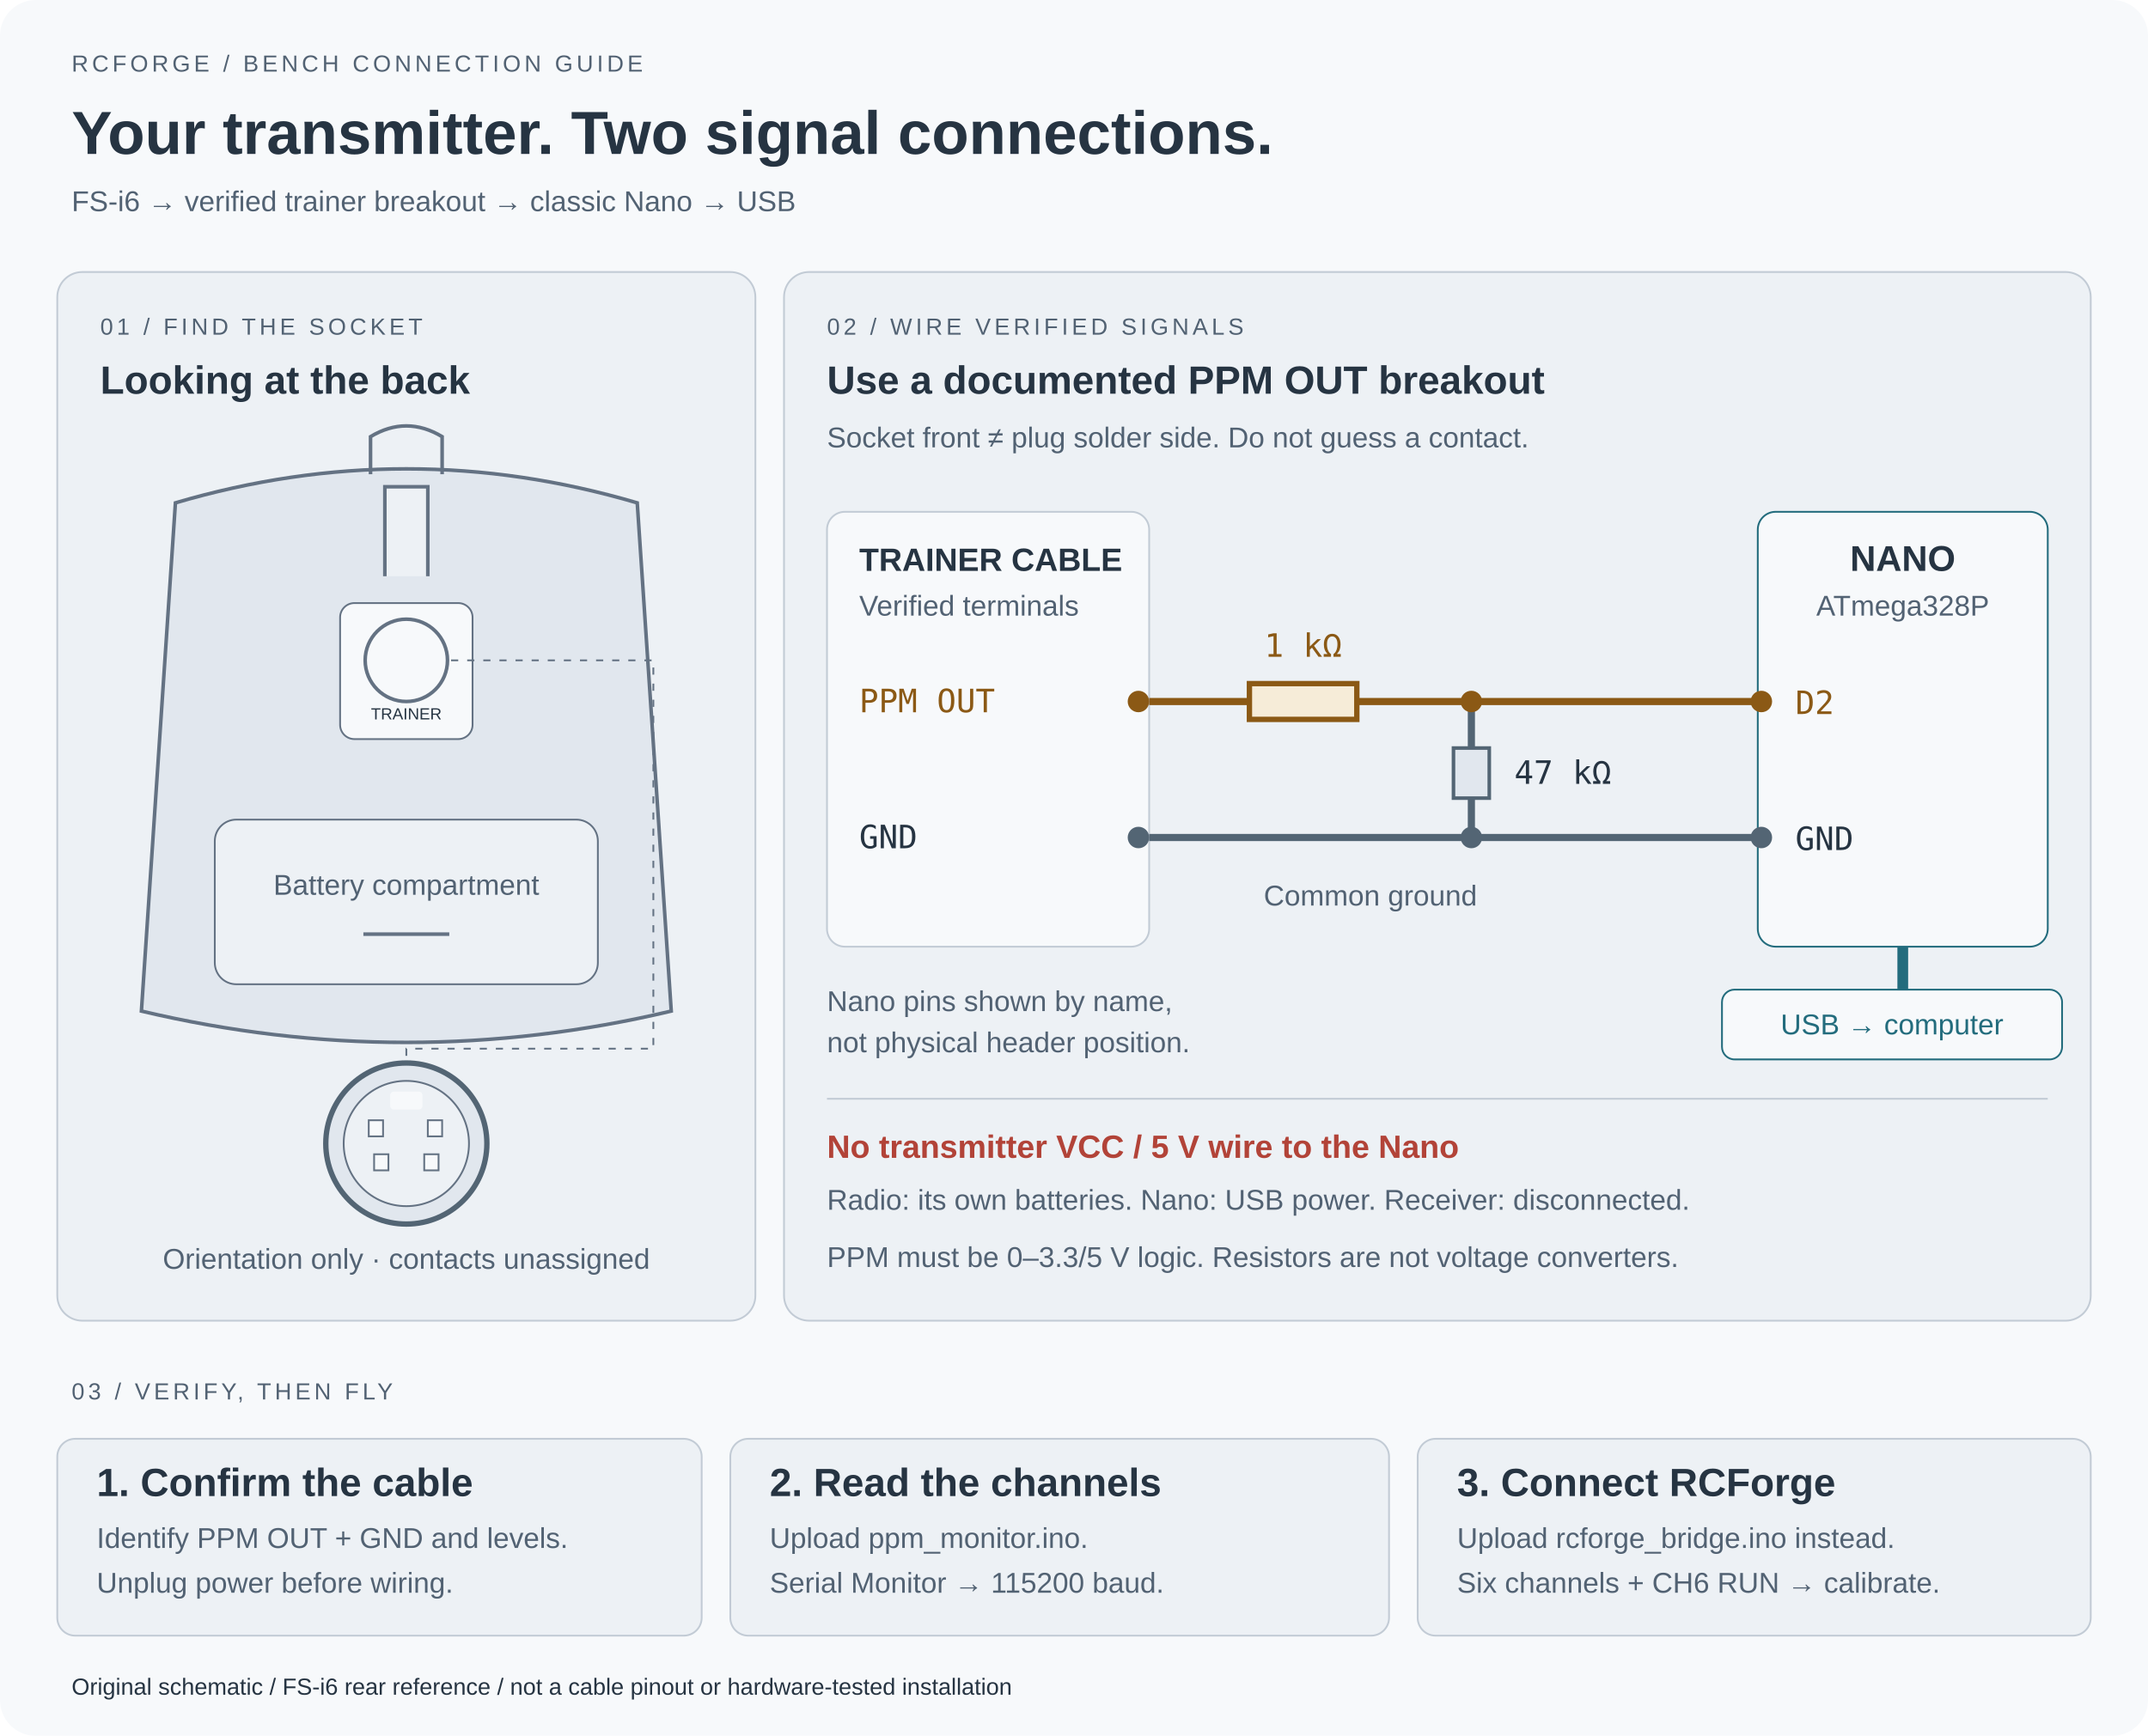
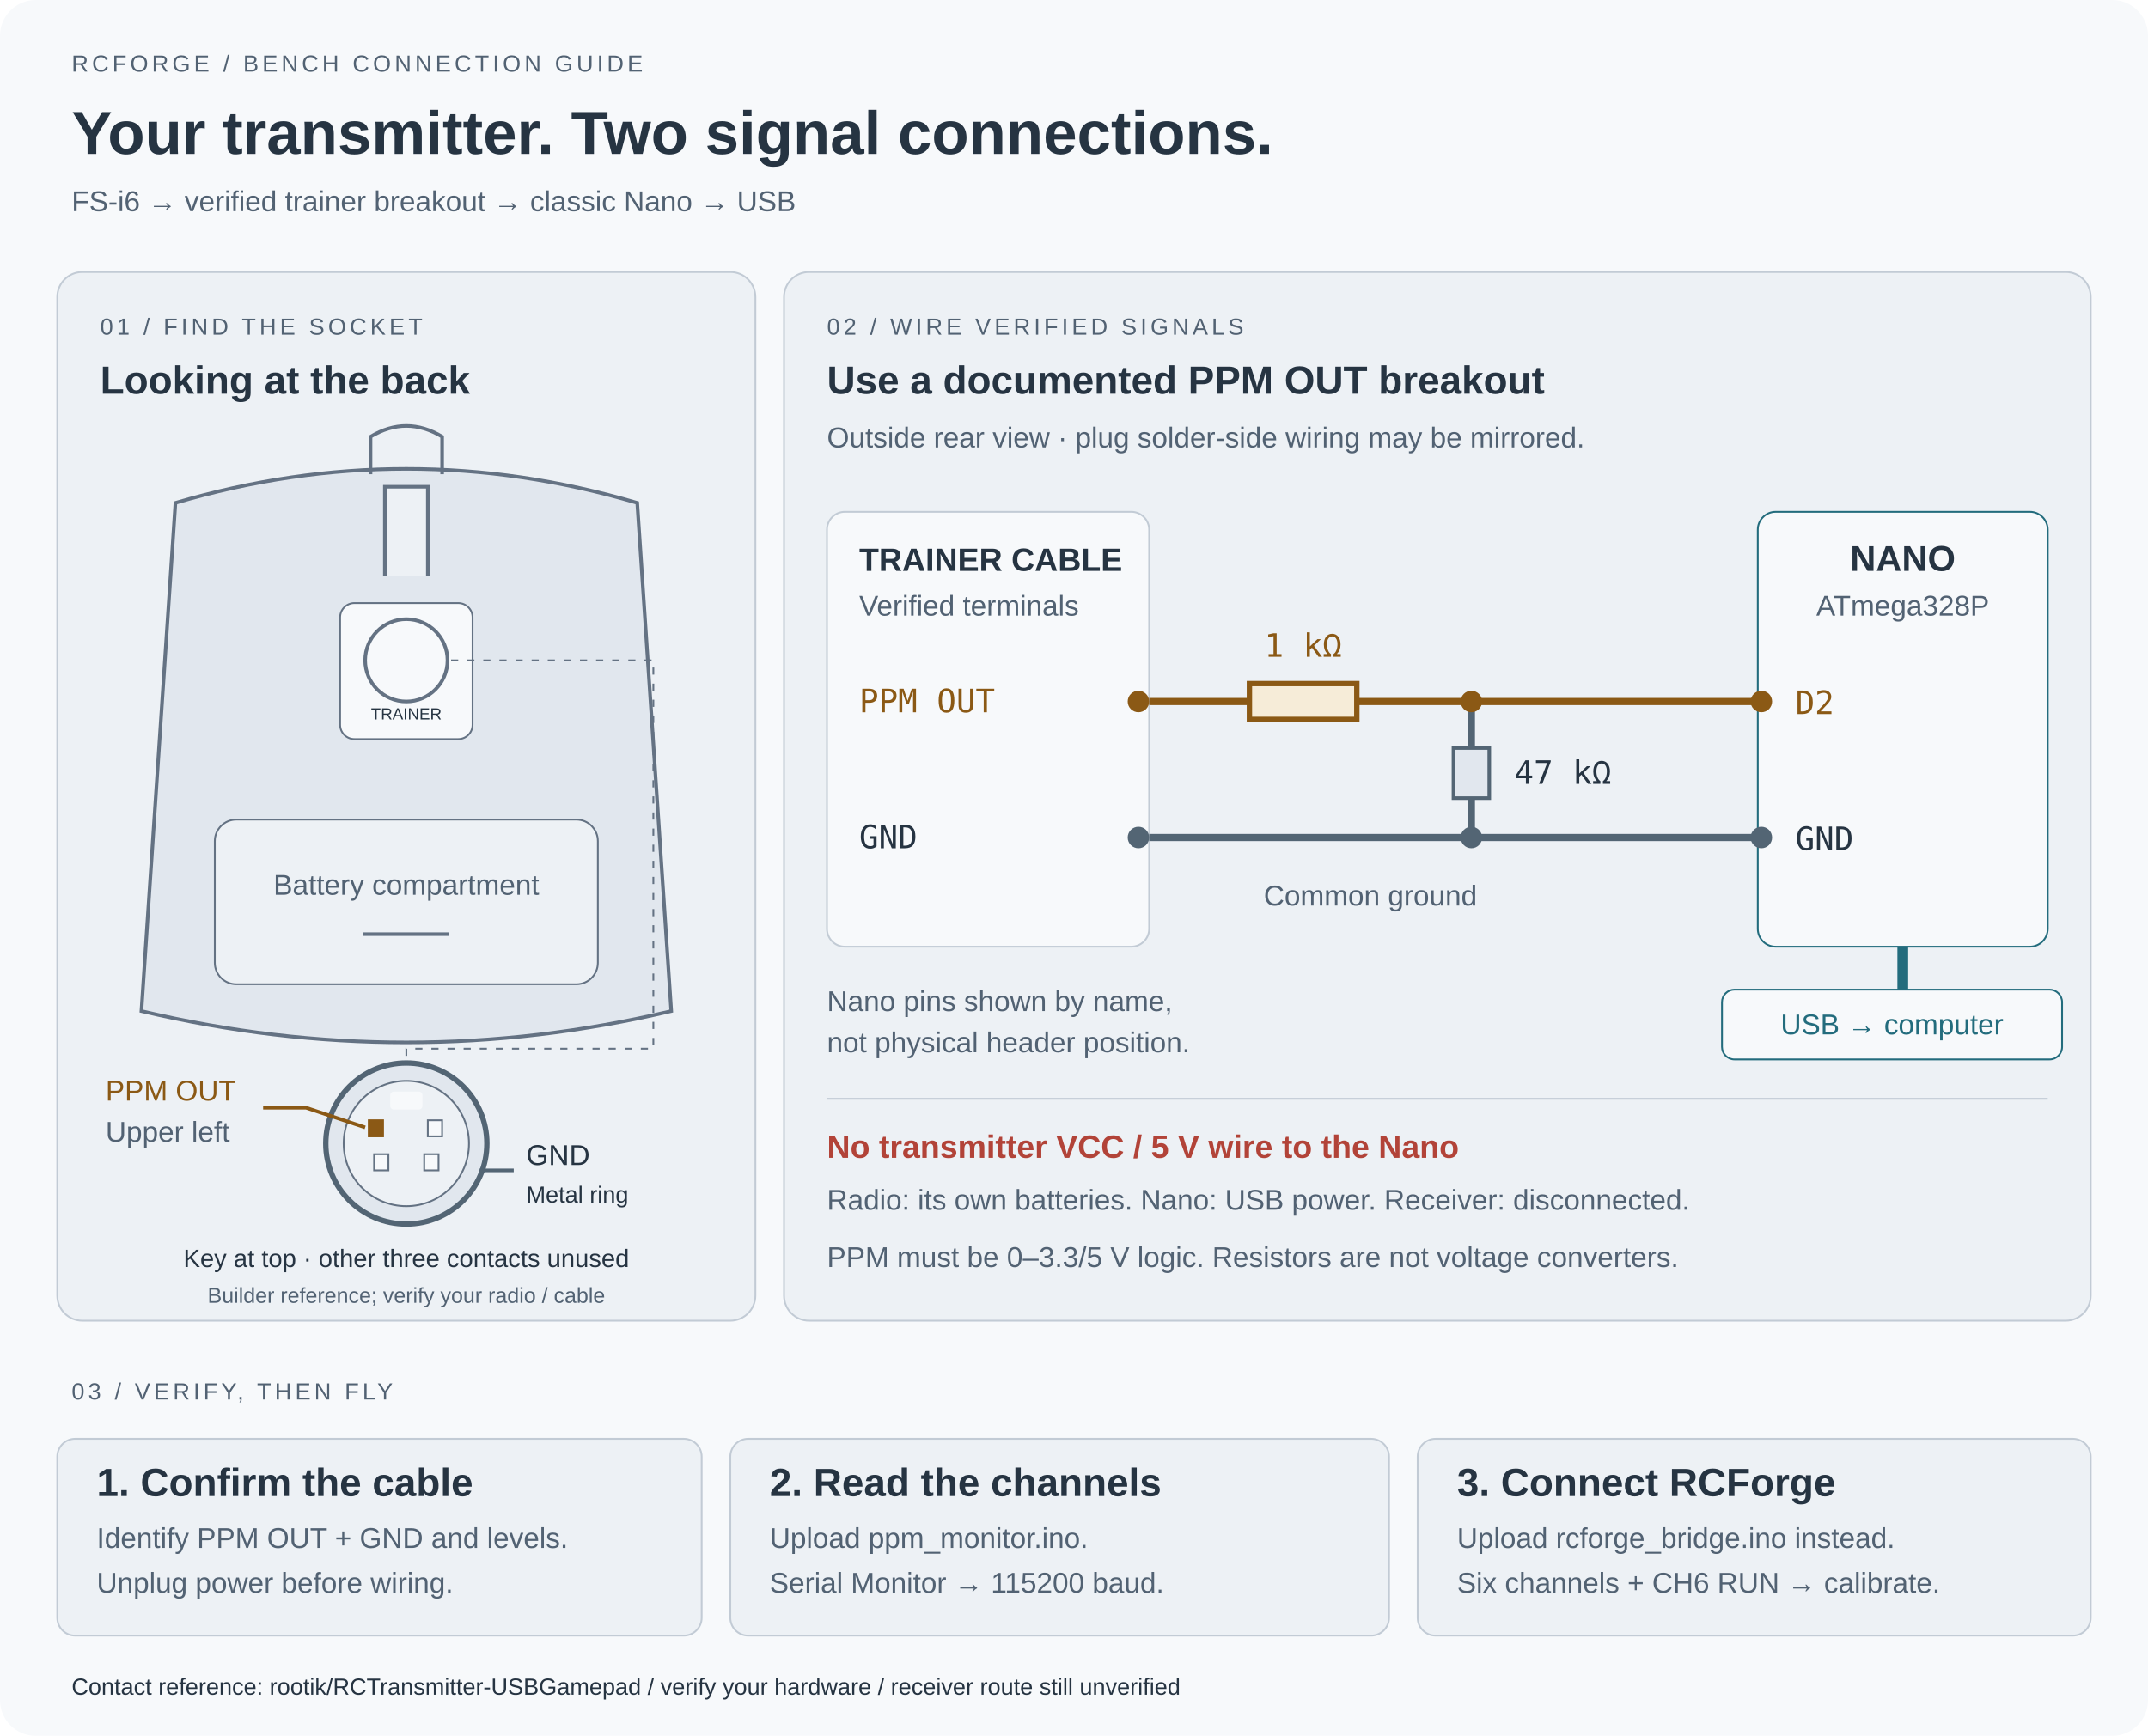
<svg xmlns="http://www.w3.org/2000/svg" width="1200" height="970" viewBox="0 0 1200 970" role="img" aria-labelledby="title desc">
  <style>text{font-family:Arial,Helvetica,sans-serif;fill:#263442}.small{font-size:16px;fill:#526273}.label{font-size:13px;letter-spacing:2px;fill:#526273}.heading{font-size:22px;font-weight:700}.mono{font-family:monospace;font-size:18px}.signal{stroke:#8b5915;fill:none;stroke-width:4;stroke-linejoin:round}.ground{stroke:#536574;fill:none;stroke-width:4}.panel{fill:#edf1f5;stroke:#c2cbd5}.outline{stroke:#647283;stroke-width:2;fill:none}</style>
  <rect width="1200" height="970" rx="20" fill="#f7f9fb" />
  <text x="40" y="40" class="label">RCFORGE / BENCH CONNECTION GUIDE</text>
  <text x="40" y="86" font-size="34" font-weight="700">Your transmitter. Two signal connections.</text>
  <text x="40" y="118" class="small">FS-i6 → verified trainer breakout → classic Nano → USB</text>
  <rect x="32" y="152" width="390" height="586" rx="14" class="panel" />
  <text x="56" y="187" class="label">01 / FIND THE SOCKET</text>
  <text x="56" y="220" class="heading">Looking at the back</text>
  <path d="M98 281 Q227 243 356 281 L375 565 Q227 600 79 565Z" fill="#e1e7ee" stroke="#647283" stroke-width="2" />
  <path d="M207 265V244Q227 232 247 244V265" class="outline" />
  <path d="M215 322V272H239V322" fill="#edf1f5" stroke="#647283" stroke-width="2" />
  <rect x="190" y="337" width="74" height="76" rx="8" fill="#f7f9fb" stroke="#647283" />
  <circle cx="227" cy="369" r="23" class="outline" />
  <text x="227" y="402" font-size="9" text-anchor="middle">TRAINER</text>
  <rect x="120" y="458" width="214" height="92" rx="12" fill="#edf1f5" stroke="#647283" />
  <text x="227" y="500" class="small" text-anchor="middle">Battery compartment</text>
  <path d="M203 522h48" class="outline" />
  <path d="M252 369H365V586H227V600" fill="none" stroke="#647283" stroke-dasharray="4 5" />
  <circle cx="227" cy="639" r="45" fill="#e1e7ee" stroke="#536574" stroke-width="3" />
  <circle cx="227" cy="639" r="35" fill="#edf1f5" stroke="#647283" />
  <rect x="218" y="610" width="18" height="10" rx="2" fill="#f7f9fb" />
-   <rect x="206" y="626" width="8" height="9" fill="#f7f9fb" stroke="#647283" />
+   <rect x="206" y="626" width="8" height="9" fill="#8b5915" stroke="#8b5915" />
  <rect x="239" y="626" width="8" height="9" fill="#f7f9fb" stroke="#647283" />
  <rect x="209" y="645" width="8" height="9" fill="#f7f9fb" stroke="#647283" />
  <rect x="237" y="645" width="8" height="9" fill="#f7f9fb" stroke="#647283" />
-   <text x="227" y="709" class="small" text-anchor="middle">Orientation only · contacts unassigned</text>
+   <path d="M147 619H171L204 630" stroke="#8b5915" fill="none" stroke-width="2" />
+   <text x="59" y="615" font-size="16" style="fill:#8b5915">PPM OUT</text>
+   <text x="59" y="638" font-size="13" class="small">Upper left</text>
+   <path d="M268 654H287" stroke="#536574" fill="none" stroke-width="2" />
+   <text x="294" y="651" font-size="16">GND</text>
+   <text x="294" y="672" font-size="13">Metal ring</text>
+   <text x="227" y="708" font-size="14" text-anchor="middle">Key at top · other three contacts unused</text>
+   <text x="227" y="728" font-size="12" text-anchor="middle" style="fill:#526273">Builder reference; verify your radio / cable</text>
  <rect x="438" y="152" width="730" height="586" rx="14" class="panel" />
  <text x="462" y="187" class="label">02 / WIRE VERIFIED SIGNALS</text>
  <text x="462" y="220" class="heading">Use a documented PPM OUT breakout</text>
-   <text x="462" y="250" class="small">Socket front ≠ plug solder side. Do not guess a contact.</text>
+   <text x="462" y="250" class="small">Outside rear view · plug solder-side wiring may be mirrored.</text>
  <rect x="462" y="286" width="180" height="243" rx="10" fill="#f7f9fb" stroke="#c2cbd5" />
  <text x="480" y="319" font-size="18" font-weight="700">TRAINER CABLE</text>
  <text x="480" y="344" class="small">Verified terminals</text>
  <text x="480" y="398" class="mono" style="fill:#8b5915">PPM OUT</text>
  <text x="480" y="474" class="mono">GND</text>
  <circle cx="636" cy="392" r="6" fill="#8b5915" />
  <circle cx="636" cy="468" r="6" fill="#536574" />
  <path d="M642 392H698 M758 392H982" class="signal" />
  <rect x="698" y="382" width="60" height="20" fill="#f6ecd8" stroke="#8b5915" stroke-width="3" />
  <text x="728" y="367" text-anchor="middle" class="mono" style="fill:#8b5915">1 kΩ</text>
  <path d="M822 392V418 M822 446V468" class="ground" />
  <rect x="812" y="418" width="20" height="28" fill="#e1e7ee" stroke="#536574" stroke-width="2" />
  <text x="846" y="438" class="mono">47 kΩ</text>
  <path d="M642 468H982" class="ground" />
  <circle cx="822" cy="392" r="6" fill="#8b5915" />
  <circle cx="822" cy="468" r="6" fill="#536574" />
  <text x="706" y="506" class="small">Common ground</text>
  <rect x="982" y="286" width="162" height="243" rx="10" fill="#f7f9fb" stroke="#236c7d" />
  <text x="1063" y="319" text-anchor="middle" font-size="20" font-weight="700">NANO</text>
  <text x="1063" y="344" text-anchor="middle" class="small">ATmega328P</text>
  <circle cx="984" cy="392" r="6" fill="#8b5915" />
  <text x="1003" y="399" class="mono" style="fill:#8b5915">D2</text>
  <circle cx="984" cy="468" r="6" fill="#536574" />
  <text x="1003" y="475" class="mono">GND</text>
  <path d="M1063 529V553" stroke="#236c7d" stroke-width="6" />
  <rect x="962" y="553" width="190" height="39" rx="7" fill="#f7f9fb" stroke="#236c7d" />
  <text x="1057" y="578" text-anchor="middle" font-size="16" style="fill:#236c7d">USB → computer</text>
  <text x="462" y="565" class="small">Nano pins shown by name,</text>
  <text x="462" y="588" class="small">not physical header position.</text>
  <path d="M462 614H1144" stroke="#c2cbd5" />
  <text x="462" y="647" font-size="18" font-weight="700" style="fill:#b24338">No transmitter VCC / 5 V wire to the Nano</text>
  <text x="462" y="676" class="small">Radio: its own batteries. Nano: USB power. Receiver: disconnected.</text>
  <text x="462" y="708" class="small">PPM must be 0–3.3/5 V logic. Resistors are not voltage converters.</text>
  <text x="40" y="782" class="label">03 / VERIFY, THEN FLY</text>
  <rect x="32" y="804" width="360" height="110" rx="10" class="panel" />
  <text x="54" y="836" class="heading">1. Confirm the cable</text>
  <text x="54" y="865" class="small">Identify PPM OUT + GND and levels.</text>
  <text x="54" y="890" class="small">Unplug power before wiring.</text>
  <rect x="408" y="804" width="368" height="110" rx="10" class="panel" />
  <text x="430" y="836" class="heading">2. Read the channels</text>
  <text x="430" y="865" class="small">Upload ppm_monitor.ino.</text>
  <text x="430" y="890" class="small">Serial Monitor → 115200 baud.</text>
  <rect x="792" y="804" width="376" height="110" rx="10" class="panel" />
  <text x="814" y="836" class="heading">3. Connect RCForge</text>
  <text x="814" y="865" class="small">Upload rcforge_bridge.ino instead.</text>
  <text x="814" y="890" class="small">Six channels + CH6 RUN → calibrate.</text>
-   <text x="40" y="947" font-size="13" fill="#647283">Original schematic / FS-i6 rear reference / not a cable pinout or hardware-tested installation</text>
+   <text x="40" y="947" font-size="13" fill="#647283">Contact reference: rootik/RCTransmitter-USBGamepad / verify your hardware / receiver route still unverified</text>
  <style>.keyboard-body{fill:#e5ebf0;stroke:#8c9bab}.keyboard-key rect{fill:#f8fafb;stroke:#c2cbd5}.key-letter{fill:#607182}.key-function,.mapped .key-letter{fill:#263442}.mapped.flight rect{fill:#dbeaf0;stroke:#547f91}.mapped.power rect{fill:#f6ecd8;stroke:#987032}.mapped.session rect{fill:#e2ecdf;stroke:#64865e}.mapped.view rect{fill:#ebe4f3;stroke:#8b74a4}</style>
</svg>
